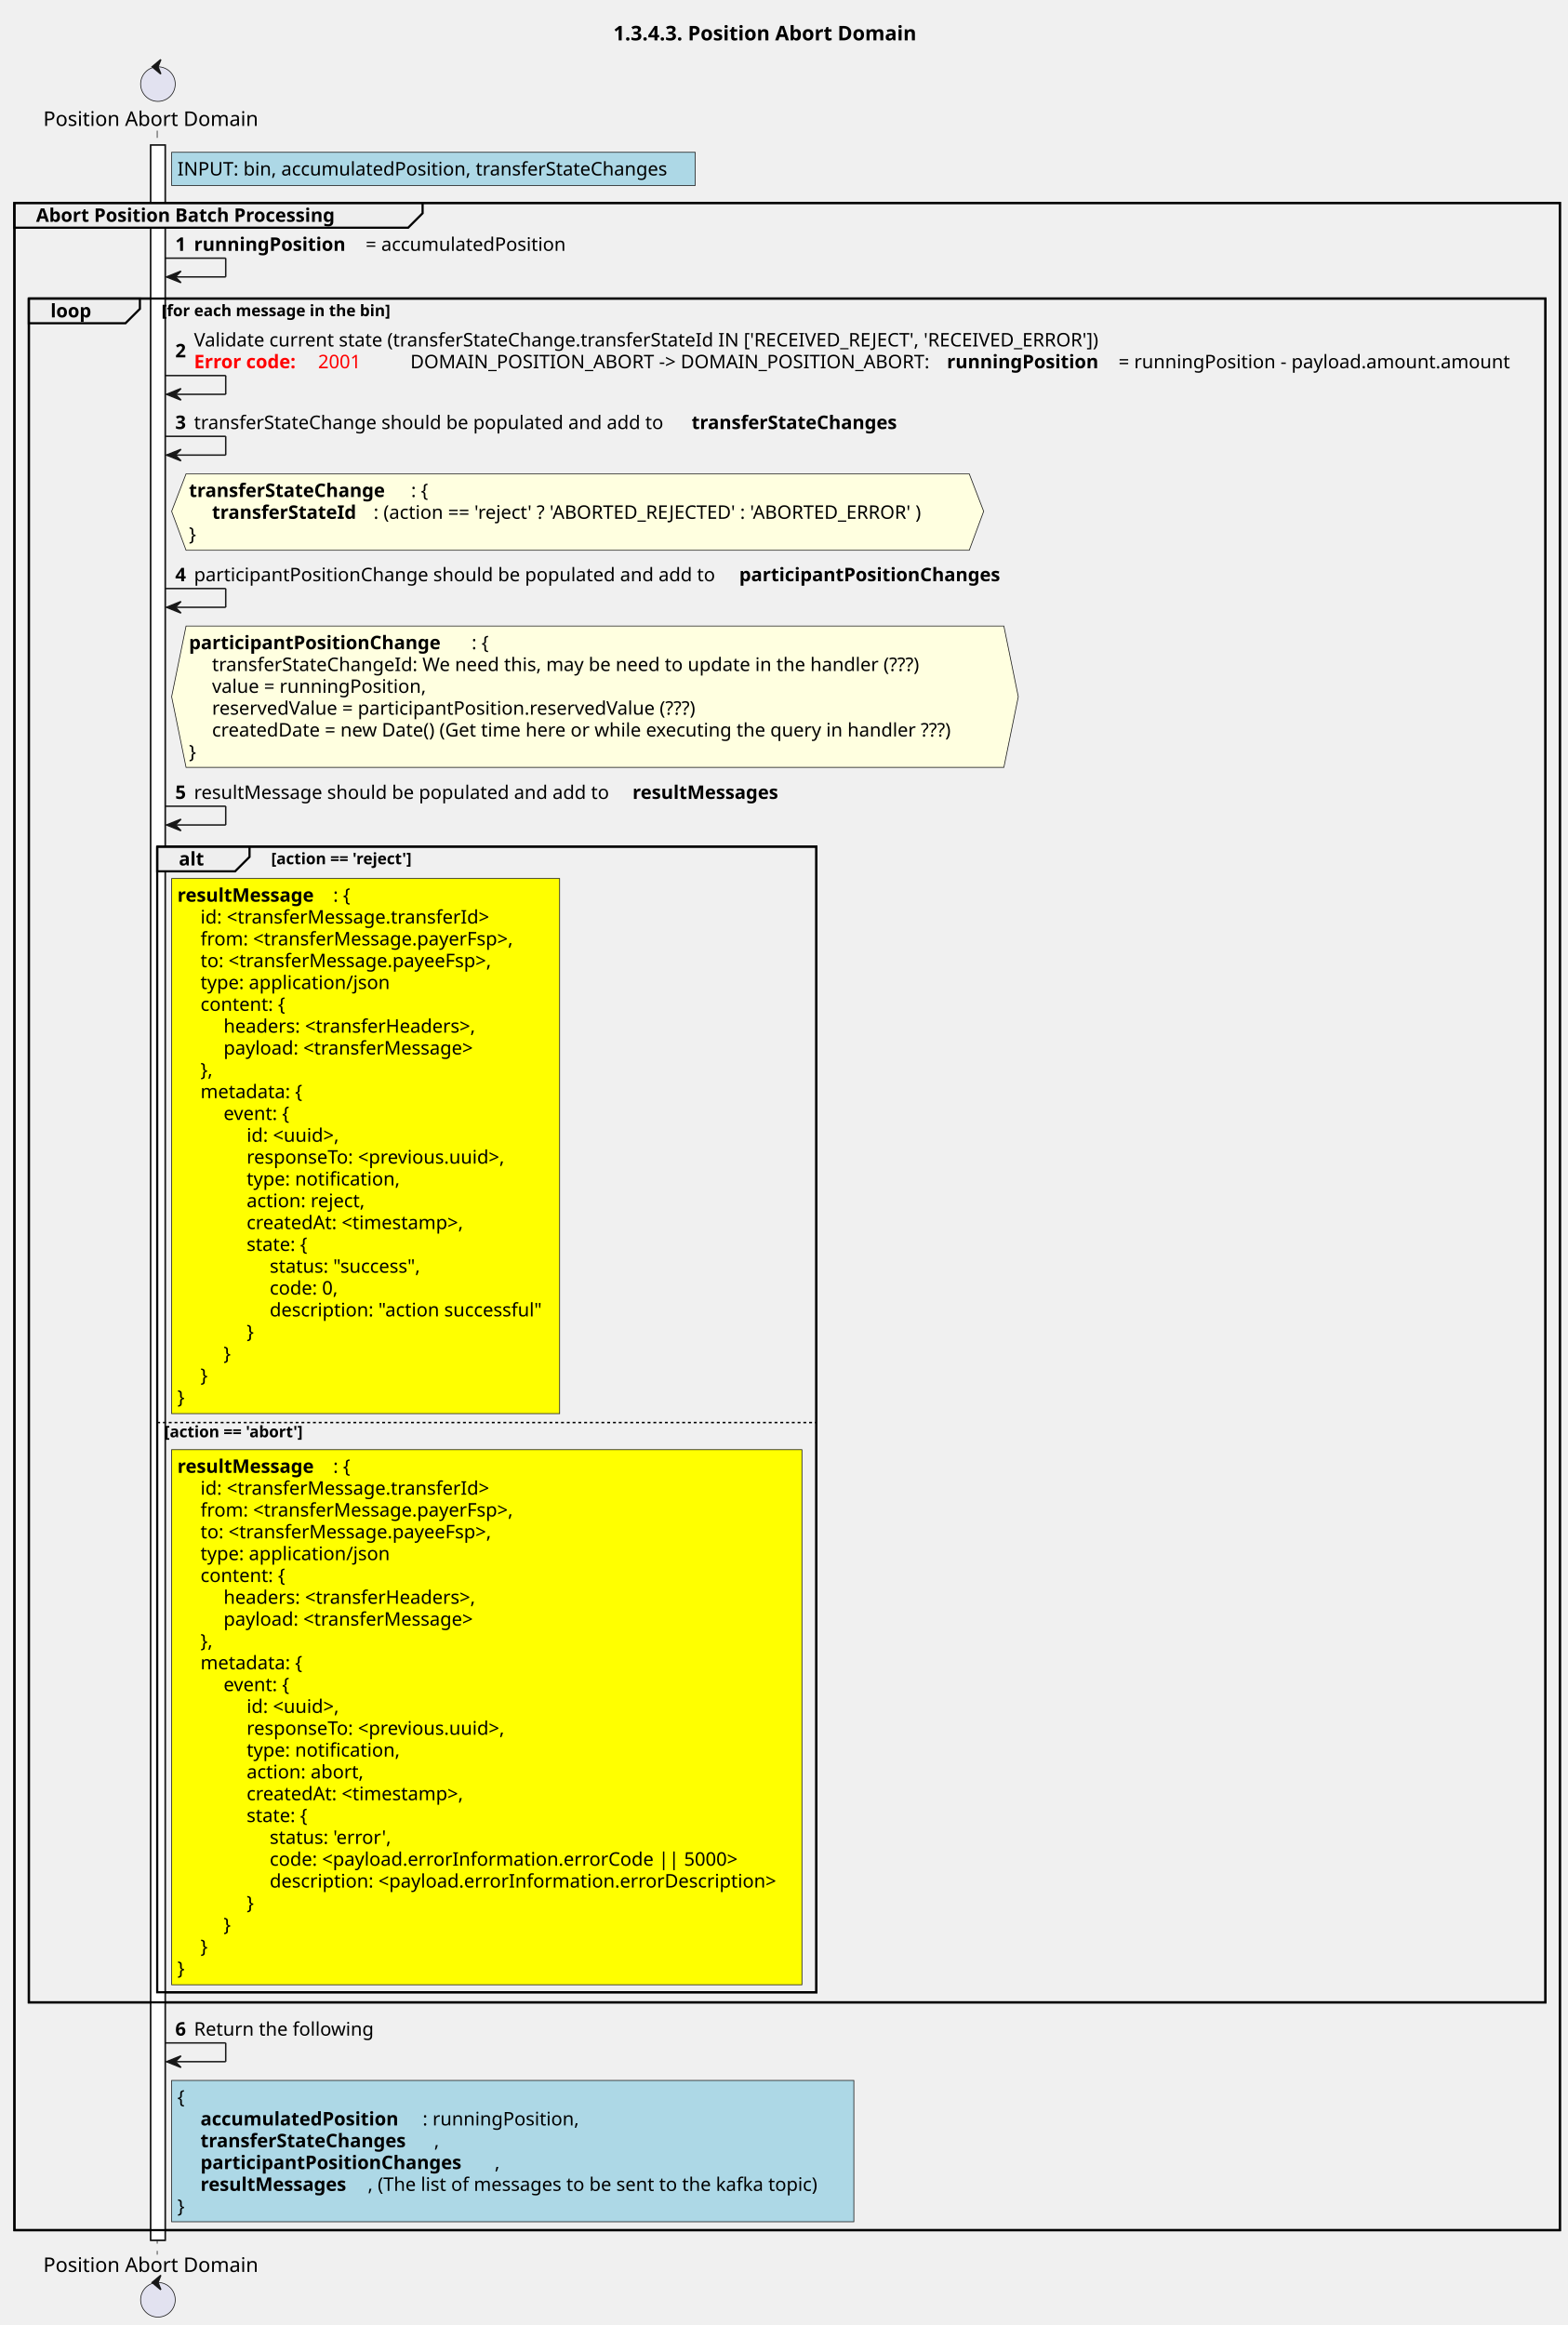
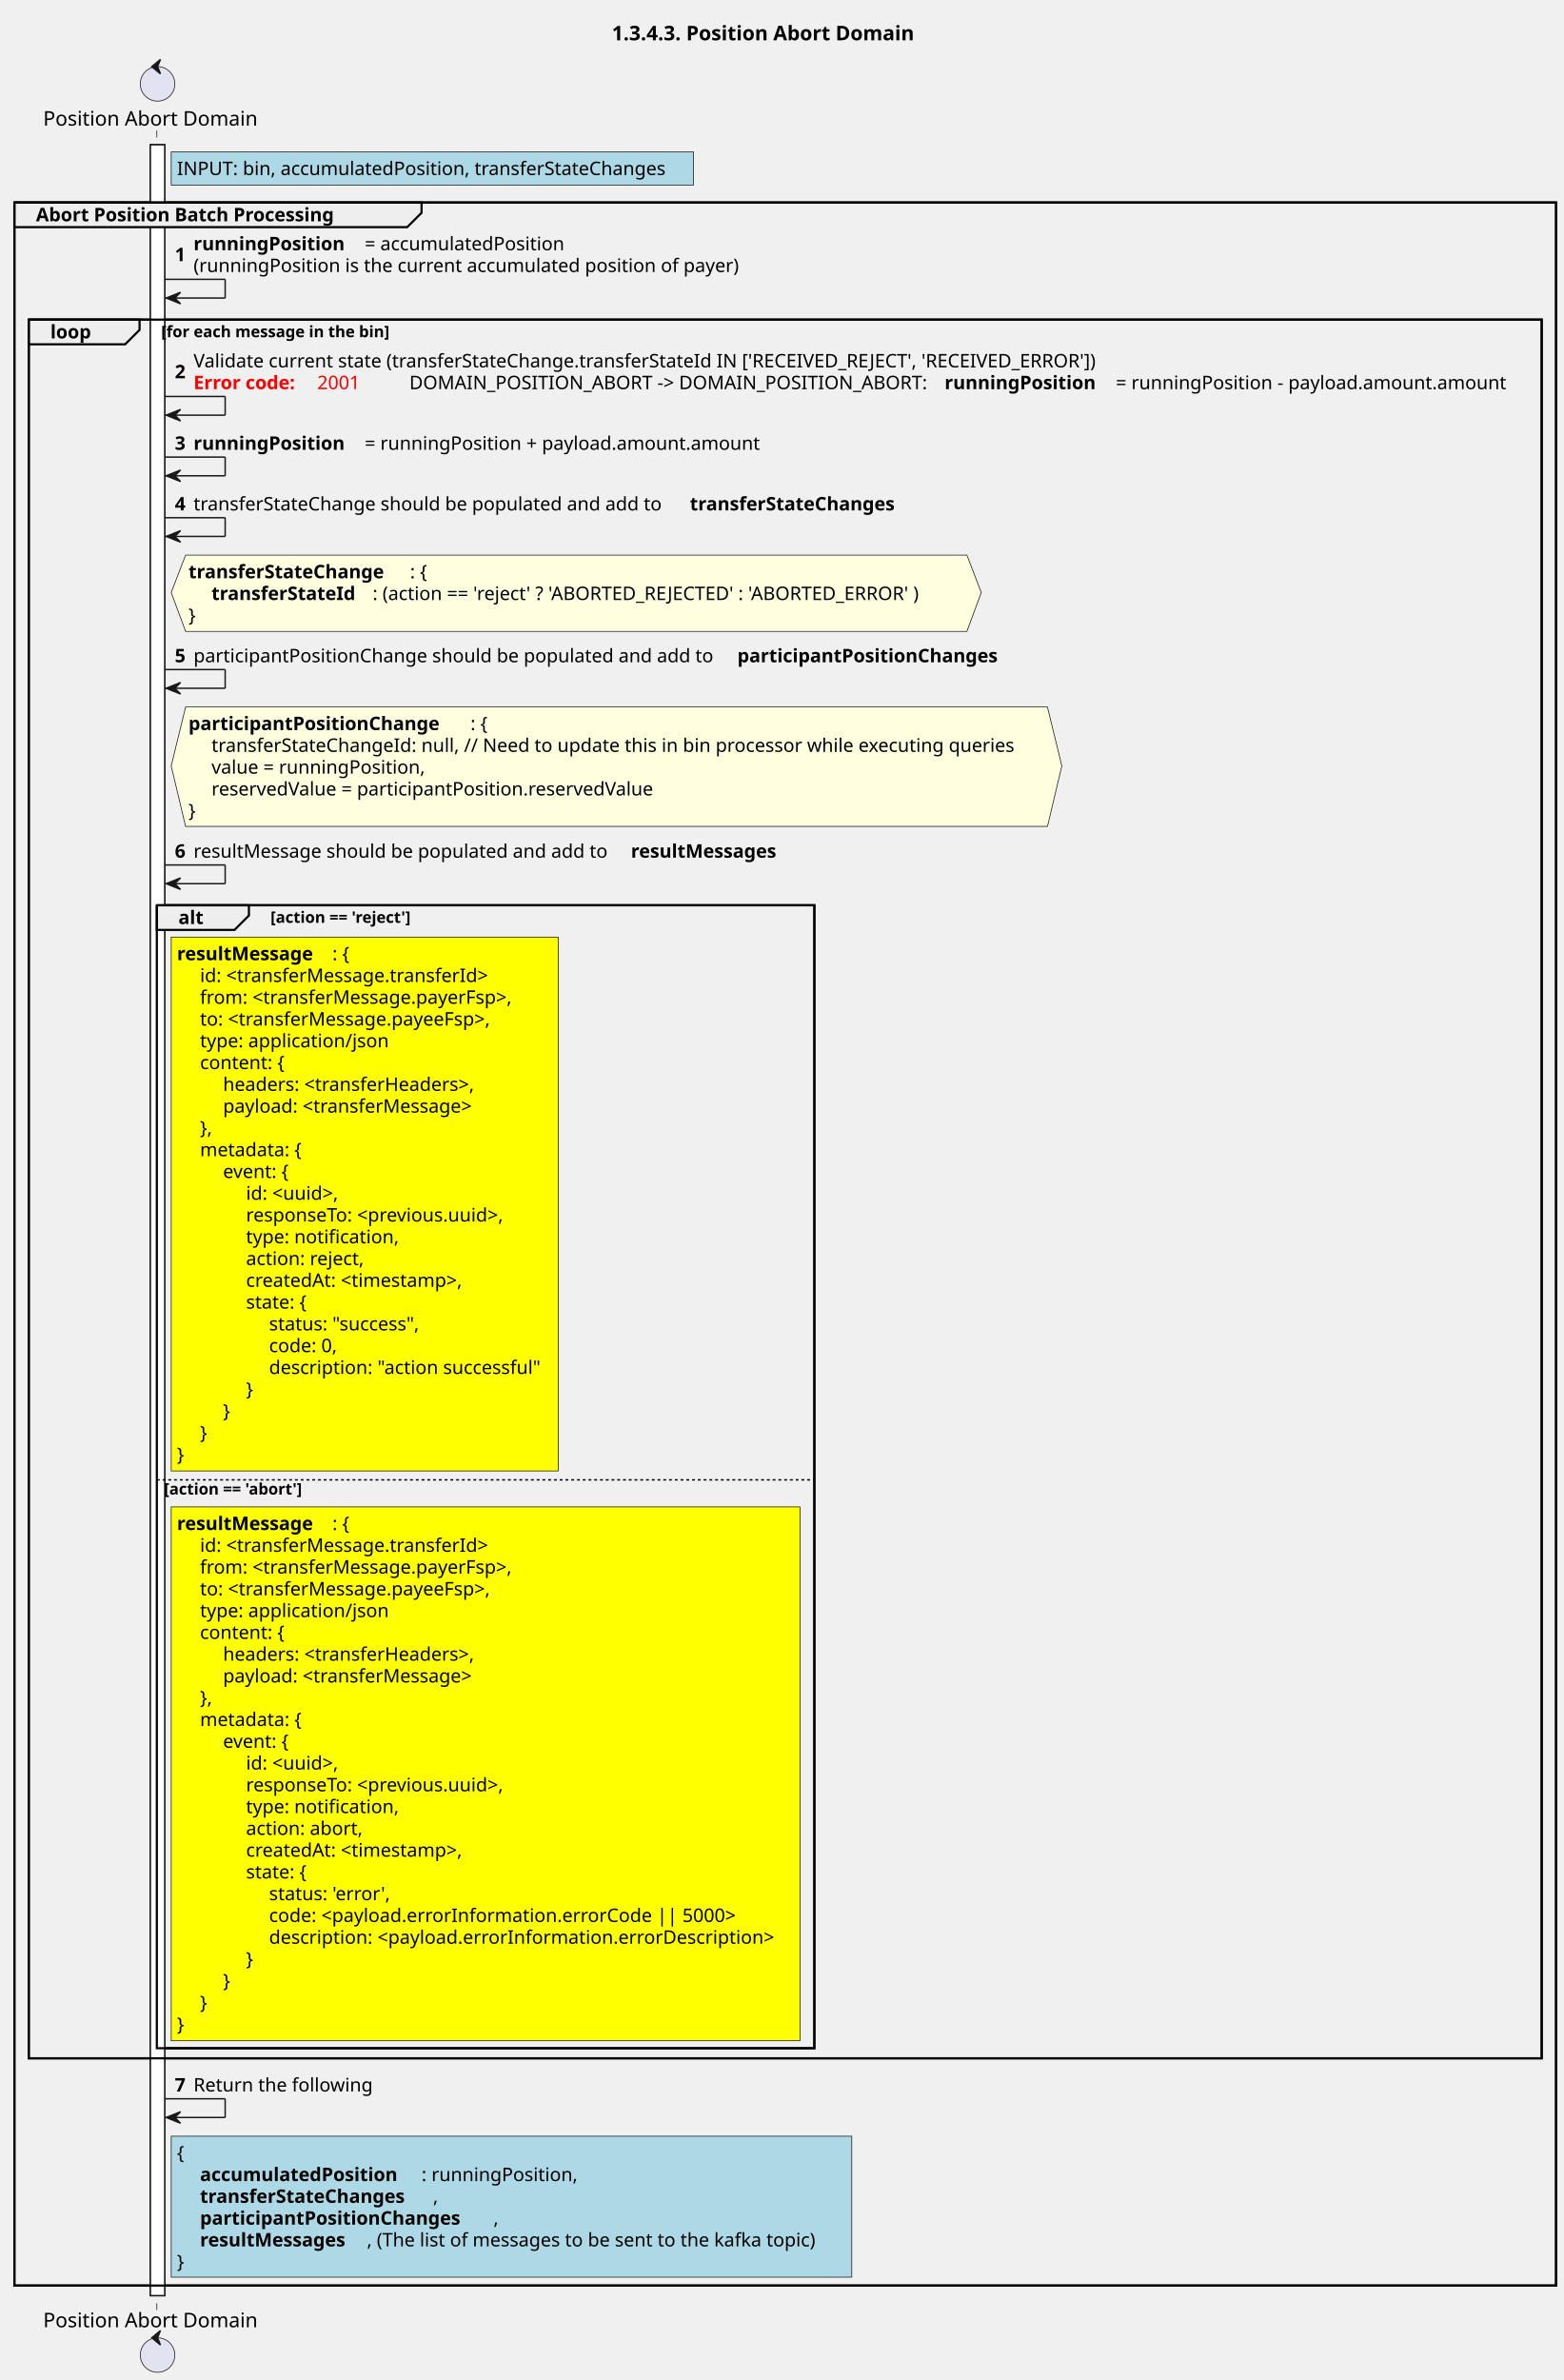
- <svg xmlns="http://www.w3.org/2000/svg" contentStyleType="text/css" height="1612px" preserveAspectRatio="none" style="width:1087px;height:1612px;background:#FFFFFF;" version="1.1" viewBox="0 0 1087 1612" width="1087px" zoomAndPan="magnify">
+ <svg xmlns="http://www.w3.org/2000/svg" contentStyleType="text/css" height="1654px" preserveAspectRatio="none" style="width:1087px;height:1654px;background:#FFFFFF;" version="1.1" viewBox="0 0 1087 1654" width="1087px" zoomAndPan="magnify">
  <defs />
  <g>
    <text fill="#000000" font-family="sans-serif" font-size="14" font-weight="bold" lengthAdjust="spacing" textLength="240" x="425.25" y="27.995">1.3.4.3. Position Abort Domain</text>
-     <rect fill="#FFFFFF" height="1452.633" style="stroke:#181818;stroke-width:1.0;" width="10" x="104.5" y="100.594" />
-     <rect fill="none" height="1405.5" style="stroke:#000000;stroke-width:1.5;" width="1071.5" x="10" y="140.727" />
-     <rect fill="none" height="1181.305" style="stroke:#000000;stroke-width:1.5;" width="1051.5" x="20" y="206.992" />
-     <rect fill="none" height="794.312" style="stroke:#000000;stroke-width:1.5;" width="457" x="109" y="586.984" />
-     <line style="stroke:#181818;stroke-width:0.5;stroke-dasharray:5.0,5.0;" x1="109" x2="109" y1="90.594" y2="1563.227" />
+     <rect fill="#FFFFFF" height="1494.766" style="stroke:#181818;stroke-width:1.0;" width="10" x="104.5" y="100.594" />
+     <rect fill="none" height="1447.633" style="stroke:#000000;stroke-width:1.5;" width="1071.5" x="10" y="140.727" />
+     <rect fill="none" height="1208.305" style="stroke:#000000;stroke-width:1.5;" width="1051.5" x="20" y="222.125" />
+     <rect fill="none" height="794.312" style="stroke:#000000;stroke-width:1.5;" width="457" x="109" y="629.117" />
+     <line style="stroke:#181818;stroke-width:0.5;stroke-dasharray:5.0,5.0;" x1="109" x2="109" y1="90.594" y2="1605.359" />
    <text fill="#000000" font-family="sans-serif" font-size="14" lengthAdjust="spacing" textLength="153" x="30" y="87.292">Position Abort Domain</text>
    <ellipse cx="109.5" cy="58.297" fill="#E2E2F0" rx="12" ry="12" style="stroke:#181818;stroke-width:0.5;" />
    <polygon fill="#181818" points="105.5,46.297,111.5,41.297,109.5,46.297,111.5,51.297,105.5,46.297" style="stroke:#181818;stroke-width:1.0;" />
-     <text fill="#000000" font-family="sans-serif" font-size="14" lengthAdjust="spacing" textLength="153" x="30" y="1575.222">Position Abort Domain</text>
-     <ellipse cx="109.5" cy="1594.523" fill="#E2E2F0" rx="12" ry="12" style="stroke:#181818;stroke-width:0.5;" />
-     <polygon fill="#181818" points="105.5,1582.523,111.5,1577.523,109.5,1582.523,111.5,1587.523,105.5,1582.523" style="stroke:#181818;stroke-width:1.0;" />
-     <rect fill="#FFFFFF" height="1452.633" style="stroke:#181818;stroke-width:1.0;" width="10" x="104.5" y="100.594" />
+     <text fill="#000000" font-family="sans-serif" font-size="14" lengthAdjust="spacing" textLength="153" x="30" y="1617.354">Position Abort Domain</text>
+     <ellipse cx="109.5" cy="1636.656" fill="#E2E2F0" rx="12" ry="12" style="stroke:#181818;stroke-width:0.5;" />
+     <polygon fill="#181818" points="105.5,1624.656,111.5,1619.656,109.5,1624.656,111.5,1629.656,105.5,1624.656" style="stroke:#181818;stroke-width:1.0;" />
+     <rect fill="#FFFFFF" height="1494.766" style="stroke:#181818;stroke-width:1.0;" width="10" x="104.5" y="100.594" />
    <rect fill="#ADD8E6" height="23" style="stroke:#181818;stroke-width:0.5;" width="363" x="119" y="105.594" />
    <text fill="#000000" font-family="sans-serif" font-size="13" lengthAdjust="spacing" textLength="355" x="123" y="121.661">INPUT: bin, accumulatedPosition, transferStateChanges</text>
    <path d="M10,140.727 L293,140.727 L293,147.859 L283,157.859 L10,157.859 L10,140.727 " fill="#EEEEEE" style="stroke:#000000;stroke-width:1.5;" />
-     <rect fill="none" height="1405.5" style="stroke:#000000;stroke-width:1.5;" width="1071.5" x="10" y="140.727" />
+     <rect fill="none" height="1447.633" style="stroke:#000000;stroke-width:1.5;" width="1071.5" x="10" y="140.727" />
    <text fill="#000000" font-family="sans-serif" font-size="13" font-weight="bold" lengthAdjust="spacing" textLength="238" x="25" y="153.793">Abort Position Batch Processing</text>
-     <line style="stroke:#181818;stroke-width:1.0;" x1="114.5" x2="156.5" y1="178.992" y2="178.992" />
-     <line style="stroke:#181818;stroke-width:1.0;" x1="156.5" x2="156.5" y1="178.992" y2="191.992" />
-     <line style="stroke:#181818;stroke-width:1.0;" x1="115.5" x2="156.5" y1="191.992" y2="191.992" />
-     <polygon fill="#181818" points="125.5,187.992,115.5,191.992,125.5,195.992,121.5,191.992" style="stroke:#181818;stroke-width:1.0;" />
-     <text fill="#000000" font-family="sans-serif" font-size="13" font-weight="bold" lengthAdjust="spacing" textLength="9" x="121.5" y="173.926">1</text>
+     <line style="stroke:#181818;stroke-width:1.0;" x1="114.5" x2="156.5" y1="194.125" y2="194.125" />
+     <line style="stroke:#181818;stroke-width:1.0;" x1="156.5" x2="156.5" y1="194.125" y2="207.125" />
+     <line style="stroke:#181818;stroke-width:1.0;" x1="115.5" x2="156.5" y1="207.125" y2="207.125" />
+     <polygon fill="#181818" points="125.5,203.125,115.5,207.125,125.5,211.125,121.5,207.125" style="stroke:#181818;stroke-width:1.0;" />
+     <text fill="#000000" font-family="sans-serif" font-size="13" font-weight="bold" lengthAdjust="spacing" textLength="9" x="121.5" y="181.493">1</text>
    <text fill="#000000" font-family="sans-serif" font-size="13" font-weight="bold" lengthAdjust="spacing" textLength="115" x="134.5" y="173.926">runningPosition</text>
    <text fill="#000000" font-family="sans-serif" font-size="13" lengthAdjust="spacing" textLength="148" x="253.5" y="173.926">= accumulatedPosition</text>
-     <path d="M20,206.992 L97,206.992 L97,214.125 L87,224.125 L20,224.125 L20,206.992 " fill="#EEEEEE" style="stroke:#000000;stroke-width:1.5;" />
-     <rect fill="none" height="1181.305" style="stroke:#000000;stroke-width:1.5;" width="1051.5" x="20" y="206.992" />
-     <text fill="#000000" font-family="sans-serif" font-size="13" font-weight="bold" lengthAdjust="spacing" textLength="32" x="35" y="220.059">loop</text>
-     <text fill="#000000" font-family="sans-serif" font-size="11" font-weight="bold" lengthAdjust="spacing" textLength="189" x="112" y="219.203">[for each message in the bin]</text>
-     <line style="stroke:#181818;stroke-width:1.0;" x1="114.5" x2="156.5" y1="260.391" y2="260.391" />
-     <line style="stroke:#181818;stroke-width:1.0;" x1="156.5" x2="156.5" y1="260.391" y2="273.391" />
-     <line style="stroke:#181818;stroke-width:1.0;" x1="115.5" x2="156.5" y1="273.391" y2="273.391" />
-     <polygon fill="#181818" points="125.5,269.391,115.5,273.391,125.5,277.391,121.5,273.391" style="stroke:#181818;stroke-width:1.0;" />
-     <text fill="#000000" font-family="sans-serif" font-size="13" font-weight="bold" lengthAdjust="spacing" textLength="9" x="121.5" y="247.758">2</text>
-     <text fill="#000000" font-family="sans-serif" font-size="13" lengthAdjust="spacing" textLength="663" x="134.5" y="240.192">Validate current state (transferStateChange.transferStateId IN ['RECEIVED_REJECT', 'RECEIVED_ERROR'])</text>
-     <text fill="#FF0000" font-family="sans-serif" font-size="13" font-weight="bold" lengthAdjust="spacing" textLength="82" x="134.5" y="255.325">Error code:</text>
-     <text fill="#FF0000" font-family="sans-serif" font-size="13" lengthAdjust="spacing" textLength="32" x="220.5" y="255.325">2001</text>
-     <text fill="#000000" font-family="sans-serif" font-size="13" lengthAdjust="spacing" textLength="368" x="284.5" y="255.325">DOMAIN_POSITION_ABORT -&gt; DOMAIN_POSITION_ABORT:</text>
-     <text fill="#000000" font-family="sans-serif" font-size="13" font-weight="bold" lengthAdjust="spacing" textLength="115" x="656.5" y="255.325">runningPosition</text>
-     <text fill="#000000" font-family="sans-serif" font-size="13" lengthAdjust="spacing" textLength="284" x="775.5" y="255.325">= runningPosition - payload.amount.amount</text>
-     <line style="stroke:#181818;stroke-width:1.0;" x1="114.5" x2="156.5" y1="302.523" y2="302.523" />
-     <line style="stroke:#181818;stroke-width:1.0;" x1="156.5" x2="156.5" y1="302.523" y2="315.523" />
-     <line style="stroke:#181818;stroke-width:1.0;" x1="115.5" x2="156.5" y1="315.523" y2="315.523" />
-     <polygon fill="#181818" points="125.5,311.523,115.5,315.523,125.5,319.523,121.5,315.523" style="stroke:#181818;stroke-width:1.0;" />
-     <text fill="#000000" font-family="sans-serif" font-size="13" font-weight="bold" lengthAdjust="spacing" textLength="9" x="121.5" y="297.457">3</text>
-     <text fill="#000000" font-family="sans-serif" font-size="13" lengthAdjust="spacing" textLength="341" x="134.5" y="297.457">transferStateChange should be populated and add to</text>
-     <text fill="#000000" font-family="sans-serif" font-size="13" font-weight="bold" lengthAdjust="spacing" textLength="162" x="479.5" y="297.457">transferStateChanges</text>
-     <polygon fill="#FFFFE0" points="129,328.523,672,328.523,682,354.523,672,381.523,129,381.523,119,354.523,129,328.523" style="stroke:#181818;stroke-width:0.5;" />
-     <text fill="#000000" font-family="sans-serif" font-size="13" font-weight="bold" lengthAdjust="spacing" textLength="154" x="131" y="344.59">transferStateChange</text>
-     <text fill="#000000" font-family="sans-serif" font-size="13" lengthAdjust="spacing" textLength="16" x="285" y="344.59">: {</text>
-     <text fill="#000000" font-family="sans-serif" font-size="13" lengthAdjust="spacing" textLength="16" x="131" y="359.723">    </text>
-     <text fill="#000000" font-family="sans-serif" font-size="13" font-weight="bold" lengthAdjust="spacing" textLength="112" x="147" y="359.723">transferStateId</text>
-     <text fill="#000000" font-family="sans-serif" font-size="13" lengthAdjust="spacing" textLength="411" x="259" y="359.723">: (action == 'reject' ? 'ABORTED_REJECTED' : 'ABORTED_ERROR' )</text>
-     <text fill="#000000" font-family="sans-serif" font-size="13" lengthAdjust="spacing" textLength="8" x="131" y="374.856">}</text>
-     <line style="stroke:#181818;stroke-width:1.0;" x1="114.5" x2="156.5" y1="408.055" y2="408.055" />
-     <line style="stroke:#181818;stroke-width:1.0;" x1="156.5" x2="156.5" y1="408.055" y2="421.055" />
-     <line style="stroke:#181818;stroke-width:1.0;" x1="115.5" x2="156.5" y1="421.055" y2="421.055" />
-     <polygon fill="#181818" points="125.5,417.055,115.5,421.055,125.5,425.055,121.5,421.055" style="stroke:#181818;stroke-width:1.0;" />
-     <text fill="#000000" font-family="sans-serif" font-size="13" font-weight="bold" lengthAdjust="spacing" textLength="9" x="121.5" y="402.989">4</text>
-     <text fill="#000000" font-family="sans-serif" font-size="13" lengthAdjust="spacing" textLength="374" x="134.5" y="402.989">participantPositionChange should be populated and add to</text>
-     <text fill="#000000" font-family="sans-serif" font-size="13" font-weight="bold" lengthAdjust="spacing" textLength="204" x="512.5" y="402.989">participantPositionChanges</text>
-     <polygon fill="#FFFFE0" points="129,434.055,696,434.055,706,483.055,696,532.055,129,532.055,119,483.055,129,434.055" style="stroke:#181818;stroke-width:0.5;" />
-     <text fill="#000000" font-family="sans-serif" font-size="13" font-weight="bold" lengthAdjust="spacing" textLength="196" x="131" y="450.122">participantPositionChange</text>
-     <text fill="#000000" font-family="sans-serif" font-size="13" lengthAdjust="spacing" textLength="16" x="327" y="450.122">: {</text>
-     <text fill="#000000" font-family="sans-serif" font-size="13" lengthAdjust="spacing" textLength="520" x="147" y="465.254">transferStateChangeId: We need this, may be need to update in the handler (???)</text>
-     <text fill="#000000" font-family="sans-serif" font-size="13" lengthAdjust="spacing" textLength="155" x="147" y="480.387">value = runningPosition,</text>
-     <text fill="#000000" font-family="sans-serif" font-size="13" lengthAdjust="spacing" textLength="360" x="147" y="495.52">reservedValue = participantPosition.reservedValue (???)</text>
-     <text fill="#000000" font-family="sans-serif" font-size="13" lengthAdjust="spacing" textLength="547" x="147" y="510.653">createdDate = new Date() (Get time here or while executing the query in handler ???)</text>
-     <text fill="#000000" font-family="sans-serif" font-size="13" lengthAdjust="spacing" textLength="8" x="131" y="525.786">}</text>
-     <line style="stroke:#181818;stroke-width:1.0;" x1="114.5" x2="156.5" y1="558.984" y2="558.984" />
-     <line style="stroke:#181818;stroke-width:1.0;" x1="156.5" x2="156.5" y1="558.984" y2="571.984" />
-     <line style="stroke:#181818;stroke-width:1.0;" x1="115.5" x2="156.5" y1="571.984" y2="571.984" />
-     <polygon fill="#181818" points="125.5,567.984,115.5,571.984,125.5,575.984,121.5,571.984" style="stroke:#181818;stroke-width:1.0;" />
-     <text fill="#000000" font-family="sans-serif" font-size="13" font-weight="bold" lengthAdjust="spacing" textLength="9" x="121.5" y="553.918">5</text>
-     <text fill="#000000" font-family="sans-serif" font-size="13" lengthAdjust="spacing" textLength="300" x="134.5" y="553.918">resultMessage should be populated and add to</text>
-     <text fill="#000000" font-family="sans-serif" font-size="13" font-weight="bold" lengthAdjust="spacing" textLength="116" x="438.5" y="553.918">resultMessages</text>
-     <path d="M109,586.984 L173,586.984 L173,594.117 L163,604.117 L109,604.117 L109,586.984 " fill="#EEEEEE" style="stroke:#000000;stroke-width:1.5;" />
-     <rect fill="none" height="794.312" style="stroke:#000000;stroke-width:1.5;" width="457" x="109" y="586.984" />
-     <text fill="#000000" font-family="sans-serif" font-size="13" font-weight="bold" lengthAdjust="spacing" textLength="19" x="124" y="600.051">alt</text>
-     <text fill="#000000" font-family="sans-serif" font-size="11" font-weight="bold" lengthAdjust="spacing" textLength="119" x="188" y="599.195">[action == 'reject']</text>
-     <rect fill="#FFFF00" height="371" style="stroke:#181818;stroke-width:0.5;" width="269" x="119" y="609.117" />
-     <text fill="#000000" font-family="sans-serif" font-size="13" font-weight="bold" lengthAdjust="spacing" textLength="108" x="123" y="625.184">resultMessage</text>
-     <text fill="#000000" font-family="sans-serif" font-size="13" lengthAdjust="spacing" textLength="16" x="231" y="625.184">: {</text>
-     <text fill="#000000" font-family="sans-serif" font-size="13" lengthAdjust="spacing" textLength="213" x="139" y="640.317">id: &lt;transferMessage.transferId&gt;</text>
-     <text fill="#000000" font-family="sans-serif" font-size="13" lengthAdjust="spacing" textLength="233" x="139" y="655.45">from: &lt;transferMessage.payerFsp&gt;,</text>
-     <text fill="#000000" font-family="sans-serif" font-size="13" lengthAdjust="spacing" textLength="219" x="139" y="670.582">to: &lt;transferMessage.payeeFsp&gt;,</text>
-     <text fill="#000000" font-family="sans-serif" font-size="13" lengthAdjust="spacing" textLength="135" x="139" y="685.715">type: application/json</text>
-     <text fill="#000000" font-family="sans-serif" font-size="13" lengthAdjust="spacing" textLength="65" x="139" y="700.848">content: {</text>
-     <text fill="#000000" font-family="sans-serif" font-size="13" lengthAdjust="spacing" textLength="190" x="155" y="715.981">headers: &lt;transferHeaders&gt;,</text>
-     <text fill="#000000" font-family="sans-serif" font-size="13" lengthAdjust="spacing" textLength="187" x="155" y="731.114">payload: &lt;transferMessage&gt;</text>
-     <text fill="#000000" font-family="sans-serif" font-size="13" lengthAdjust="spacing" textLength="12" x="139" y="746.247">},</text>
-     <text fill="#000000" font-family="sans-serif" font-size="13" lengthAdjust="spacing" textLength="79" x="139" y="761.379">metadata: {</text>
-     <text fill="#000000" font-family="sans-serif" font-size="13" lengthAdjust="spacing" textLength="52" x="155" y="776.512">event: {</text>
-     <text fill="#000000" font-family="sans-serif" font-size="13" lengthAdjust="spacing" textLength="72" x="171" y="791.645">id: &lt;uuid&gt;,</text>
-     <text fill="#000000" font-family="sans-serif" font-size="13" lengthAdjust="spacing" textLength="193" x="171" y="806.778">responseTo: &lt;previous.uuid&gt;,</text>
-     <text fill="#000000" font-family="sans-serif" font-size="13" lengthAdjust="spacing" textLength="110" x="171" y="821.911">type: notification,</text>
-     <text fill="#000000" font-family="sans-serif" font-size="13" lengthAdjust="spacing" textLength="87" x="171" y="837.043">action: reject,</text>
-     <text fill="#000000" font-family="sans-serif" font-size="13" lengthAdjust="spacing" textLength="167" x="171" y="852.176">createdAt: &lt;timestamp&gt;,</text>
-     <text fill="#000000" font-family="sans-serif" font-size="13" lengthAdjust="spacing" textLength="49" x="171" y="867.309">state: {</text>
-     <text fill="#000000" font-family="sans-serif" font-size="13" lengthAdjust="spacing" textLength="113" x="187" y="882.442">status: "success",</text>
-     <text fill="#000000" font-family="sans-serif" font-size="13" lengthAdjust="spacing" textLength="51" x="187" y="897.575">code: 0,</text>
-     <text fill="#000000" font-family="sans-serif" font-size="13" lengthAdjust="spacing" textLength="197" x="187" y="912.707">description: "action successful"</text>
-     <text fill="#000000" font-family="sans-serif" font-size="13" lengthAdjust="spacing" textLength="8" x="171" y="927.84">}</text>
-     <text fill="#000000" font-family="sans-serif" font-size="13" lengthAdjust="spacing" textLength="8" x="155" y="942.973">}</text>
-     <text fill="#000000" font-family="sans-serif" font-size="13" lengthAdjust="spacing" textLength="8" x="139" y="958.106">}</text>
-     <text fill="#000000" font-family="sans-serif" font-size="13" lengthAdjust="spacing" textLength="8" x="123" y="973.239">}</text>
-     <line style="stroke:#000000;stroke-width:1.0;stroke-dasharray:2.0,2.0;" x1="109" x2="566" y1="986.305" y2="986.305" />
-     <text fill="#000000" font-family="sans-serif" font-size="11" font-weight="bold" lengthAdjust="spacing" textLength="116" x="114" y="996.515">[action == 'abort']</text>
-     <rect fill="#FFFF00" height="371" style="stroke:#181818;stroke-width:0.5;" width="437" x="119" y="1005.109" />
-     <text fill="#000000" font-family="sans-serif" font-size="13" font-weight="bold" lengthAdjust="spacing" textLength="108" x="123" y="1021.176">resultMessage</text>
-     <text fill="#000000" font-family="sans-serif" font-size="13" lengthAdjust="spacing" textLength="16" x="231" y="1021.176">: {</text>
-     <text fill="#000000" font-family="sans-serif" font-size="13" lengthAdjust="spacing" textLength="213" x="139" y="1036.309">id: &lt;transferMessage.transferId&gt;</text>
-     <text fill="#000000" font-family="sans-serif" font-size="13" lengthAdjust="spacing" textLength="233" x="139" y="1051.442">from: &lt;transferMessage.payerFsp&gt;,</text>
-     <text fill="#000000" font-family="sans-serif" font-size="13" lengthAdjust="spacing" textLength="219" x="139" y="1066.575">to: &lt;transferMessage.payeeFsp&gt;,</text>
-     <text fill="#000000" font-family="sans-serif" font-size="13" lengthAdjust="spacing" textLength="135" x="139" y="1081.707">type: application/json</text>
-     <text fill="#000000" font-family="sans-serif" font-size="13" lengthAdjust="spacing" textLength="65" x="139" y="1096.84">content: {</text>
-     <text fill="#000000" font-family="sans-serif" font-size="13" lengthAdjust="spacing" textLength="190" x="155" y="1111.973">headers: &lt;transferHeaders&gt;,</text>
-     <text fill="#000000" font-family="sans-serif" font-size="13" lengthAdjust="spacing" textLength="187" x="155" y="1127.106">payload: &lt;transferMessage&gt;</text>
-     <text fill="#000000" font-family="sans-serif" font-size="13" lengthAdjust="spacing" textLength="12" x="139" y="1142.239">},</text>
-     <text fill="#000000" font-family="sans-serif" font-size="13" lengthAdjust="spacing" textLength="79" x="139" y="1157.372">metadata: {</text>
-     <text fill="#000000" font-family="sans-serif" font-size="13" lengthAdjust="spacing" textLength="52" x="155" y="1172.504">event: {</text>
-     <text fill="#000000" font-family="sans-serif" font-size="13" lengthAdjust="spacing" textLength="72" x="171" y="1187.637">id: &lt;uuid&gt;,</text>
-     <text fill="#000000" font-family="sans-serif" font-size="13" lengthAdjust="spacing" textLength="193" x="171" y="1202.77">responseTo: &lt;previous.uuid&gt;,</text>
-     <text fill="#000000" font-family="sans-serif" font-size="13" lengthAdjust="spacing" textLength="110" x="171" y="1217.903">type: notification,</text>
-     <text fill="#000000" font-family="sans-serif" font-size="13" lengthAdjust="spacing" textLength="85" x="171" y="1233.036">action: abort,</text>
-     <text fill="#000000" font-family="sans-serif" font-size="13" lengthAdjust="spacing" textLength="167" x="171" y="1248.168">createdAt: &lt;timestamp&gt;,</text>
-     <text fill="#000000" font-family="sans-serif" font-size="13" lengthAdjust="spacing" textLength="49" x="171" y="1263.301">state: {</text>
-     <text fill="#000000" font-family="sans-serif" font-size="13" lengthAdjust="spacing" textLength="89" x="187" y="1278.434">status: 'error',</text>
-     <text fill="#000000" font-family="sans-serif" font-size="13" lengthAdjust="spacing" textLength="335" x="187" y="1293.567">code: &lt;payload.errorInformation.errorCode || 5000&gt;</text>
-     <text fill="#000000" font-family="sans-serif" font-size="13" lengthAdjust="spacing" textLength="365" x="187" y="1308.7">description: &lt;payload.errorInformation.errorDescription&gt;</text>
-     <text fill="#000000" font-family="sans-serif" font-size="13" lengthAdjust="spacing" textLength="8" x="171" y="1323.832">}</text>
-     <text fill="#000000" font-family="sans-serif" font-size="13" lengthAdjust="spacing" textLength="8" x="155" y="1338.965">}</text>
-     <text fill="#000000" font-family="sans-serif" font-size="13" lengthAdjust="spacing" textLength="8" x="139" y="1354.098">}</text>
-     <text fill="#000000" font-family="sans-serif" font-size="13" lengthAdjust="spacing" textLength="8" x="123" y="1369.231">}</text>
-     <line style="stroke:#181818;stroke-width:1.0;" x1="114.5" x2="156.5" y1="1416.43" y2="1416.43" />
-     <line style="stroke:#181818;stroke-width:1.0;" x1="156.5" x2="156.5" y1="1416.43" y2="1429.43" />
-     <line style="stroke:#181818;stroke-width:1.0;" x1="115.5" x2="156.5" y1="1429.43" y2="1429.43" />
-     <polygon fill="#181818" points="125.5,1425.43,115.5,1429.43,125.5,1433.43,121.5,1429.43" style="stroke:#181818;stroke-width:1.0;" />
-     <text fill="#000000" font-family="sans-serif" font-size="13" font-weight="bold" lengthAdjust="spacing" textLength="9" x="121.5" y="1411.364">6</text>
-     <text fill="#000000" font-family="sans-serif" font-size="13" lengthAdjust="spacing" textLength="125" x="134.5" y="1411.364">Return the following</text>
-     <rect fill="#ADD8E6" height="98" style="stroke:#181818;stroke-width:0.5;" width="473" x="119" y="1442.43" />
-     <text fill="#000000" font-family="sans-serif" font-size="13" lengthAdjust="spacing" textLength="8" x="123" y="1458.497">{</text>
-     <text fill="#000000" font-family="sans-serif" font-size="13" lengthAdjust="spacing" textLength="16" x="123" y="1473.629">    </text>
-     <text fill="#000000" font-family="sans-serif" font-size="13" font-weight="bold" lengthAdjust="spacing" textLength="154" x="139" y="1473.629">accumulatedPosition</text>
-     <text fill="#000000" font-family="sans-serif" font-size="13" lengthAdjust="spacing" textLength="110" x="293" y="1473.629">: runningPosition,</text>
-     <text fill="#000000" font-family="sans-serif" font-size="13" lengthAdjust="spacing" textLength="16" x="123" y="1488.762">    </text>
-     <text fill="#000000" font-family="sans-serif" font-size="13" font-weight="bold" lengthAdjust="spacing" textLength="162" x="139" y="1488.762">transferStateChanges</text>
-     <text fill="#000000" font-family="sans-serif" font-size="13" lengthAdjust="spacing" textLength="4" x="301" y="1488.762">,</text>
-     <text fill="#000000" font-family="sans-serif" font-size="13" lengthAdjust="spacing" textLength="16" x="123" y="1503.895">    </text>
-     <text fill="#000000" font-family="sans-serif" font-size="13" font-weight="bold" lengthAdjust="spacing" textLength="204" x="139" y="1503.895">participantPositionChanges</text>
-     <text fill="#000000" font-family="sans-serif" font-size="13" lengthAdjust="spacing" textLength="4" x="343" y="1503.895">,</text>
-     <text fill="#000000" font-family="sans-serif" font-size="13" lengthAdjust="spacing" textLength="16" x="123" y="1519.028">    </text>
-     <text fill="#000000" font-family="sans-serif" font-size="13" font-weight="bold" lengthAdjust="spacing" textLength="116" x="139" y="1519.028">resultMessages</text>
-     <text fill="#000000" font-family="sans-serif" font-size="13" lengthAdjust="spacing" textLength="333" x="255" y="1519.028">, (The list of messages to be sent to the kafka topic)</text>
-     <text fill="#000000" font-family="sans-serif" font-size="13" lengthAdjust="spacing" textLength="8" x="123" y="1534.161">}</text>
+     <text fill="#000000" font-family="sans-serif" font-size="13" lengthAdjust="spacing" textLength="394" x="134.5" y="189.059">(runningPosition is the current accumulated position of payer)</text>
+     <path d="M20,222.125 L97,222.125 L97,229.258 L87,239.258 L20,239.258 L20,222.125 " fill="#EEEEEE" style="stroke:#000000;stroke-width:1.5;" />
+     <rect fill="none" height="1208.305" style="stroke:#000000;stroke-width:1.5;" width="1051.5" x="20" y="222.125" />
+     <text fill="#000000" font-family="sans-serif" font-size="13" font-weight="bold" lengthAdjust="spacing" textLength="32" x="35" y="235.192">loop</text>
+     <text fill="#000000" font-family="sans-serif" font-size="11" font-weight="bold" lengthAdjust="spacing" textLength="189" x="112" y="234.335">[for each message in the bin]</text>
+     <line style="stroke:#181818;stroke-width:1.0;" x1="114.5" x2="156.5" y1="275.523" y2="275.523" />
+     <line style="stroke:#181818;stroke-width:1.0;" x1="156.5" x2="156.5" y1="275.523" y2="288.523" />
+     <line style="stroke:#181818;stroke-width:1.0;" x1="115.5" x2="156.5" y1="288.523" y2="288.523" />
+     <polygon fill="#181818" points="125.5,284.523,115.5,288.523,125.5,292.523,121.5,288.523" style="stroke:#181818;stroke-width:1.0;" />
+     <text fill="#000000" font-family="sans-serif" font-size="13" font-weight="bold" lengthAdjust="spacing" textLength="9" x="121.5" y="262.891">2</text>
+     <text fill="#000000" font-family="sans-serif" font-size="13" lengthAdjust="spacing" textLength="663" x="134.5" y="255.325">Validate current state (transferStateChange.transferStateId IN ['RECEIVED_REJECT', 'RECEIVED_ERROR'])</text>
+     <text fill="#FF0000" font-family="sans-serif" font-size="13" font-weight="bold" lengthAdjust="spacing" textLength="82" x="134.5" y="270.457">Error code:</text>
+     <text fill="#FF0000" font-family="sans-serif" font-size="13" lengthAdjust="spacing" textLength="32" x="220.5" y="270.457">2001</text>
+     <text fill="#000000" font-family="sans-serif" font-size="13" lengthAdjust="spacing" textLength="368" x="284.5" y="270.457">DOMAIN_POSITION_ABORT -&gt; DOMAIN_POSITION_ABORT:</text>
+     <text fill="#000000" font-family="sans-serif" font-size="13" font-weight="bold" lengthAdjust="spacing" textLength="115" x="656.5" y="270.457">runningPosition</text>
+     <text fill="#000000" font-family="sans-serif" font-size="13" lengthAdjust="spacing" textLength="284" x="775.5" y="270.457">= runningPosition - payload.amount.amount</text>
+     <line style="stroke:#181818;stroke-width:1.0;" x1="114.5" x2="156.5" y1="317.656" y2="317.656" />
+     <line style="stroke:#181818;stroke-width:1.0;" x1="156.5" x2="156.5" y1="317.656" y2="330.656" />
+     <line style="stroke:#181818;stroke-width:1.0;" x1="115.5" x2="156.5" y1="330.656" y2="330.656" />
+     <polygon fill="#181818" points="125.5,326.656,115.5,330.656,125.5,334.656,121.5,330.656" style="stroke:#181818;stroke-width:1.0;" />
+     <text fill="#000000" font-family="sans-serif" font-size="13" font-weight="bold" lengthAdjust="spacing" textLength="9" x="121.5" y="312.59">3</text>
+     <text fill="#000000" font-family="sans-serif" font-size="13" font-weight="bold" lengthAdjust="spacing" textLength="115" x="134.5" y="312.59">runningPosition</text>
+     <text fill="#000000" font-family="sans-serif" font-size="13" lengthAdjust="spacing" textLength="290" x="253.5" y="312.59">= runningPosition + payload.amount.amount</text>
+     <line style="stroke:#181818;stroke-width:1.0;" x1="114.5" x2="156.5" y1="359.789" y2="359.789" />
+     <line style="stroke:#181818;stroke-width:1.0;" x1="156.5" x2="156.5" y1="359.789" y2="372.789" />
+     <line style="stroke:#181818;stroke-width:1.0;" x1="115.5" x2="156.5" y1="372.789" y2="372.789" />
+     <polygon fill="#181818" points="125.5,368.789,115.5,372.789,125.5,376.789,121.5,372.789" style="stroke:#181818;stroke-width:1.0;" />
+     <text fill="#000000" font-family="sans-serif" font-size="13" font-weight="bold" lengthAdjust="spacing" textLength="9" x="121.5" y="354.723">4</text>
+     <text fill="#000000" font-family="sans-serif" font-size="13" lengthAdjust="spacing" textLength="341" x="134.5" y="354.723">transferStateChange should be populated and add to</text>
+     <text fill="#000000" font-family="sans-serif" font-size="13" font-weight="bold" lengthAdjust="spacing" textLength="162" x="479.5" y="354.723">transferStateChanges</text>
+     <polygon fill="#FFFFE0" points="129,385.789,672,385.789,682,411.789,672,438.789,129,438.789,119,411.789,129,385.789" style="stroke:#181818;stroke-width:0.5;" />
+     <text fill="#000000" font-family="sans-serif" font-size="13" font-weight="bold" lengthAdjust="spacing" textLength="154" x="131" y="401.856">transferStateChange</text>
+     <text fill="#000000" font-family="sans-serif" font-size="13" lengthAdjust="spacing" textLength="16" x="285" y="401.856">: {</text>
+     <text fill="#000000" font-family="sans-serif" font-size="13" lengthAdjust="spacing" textLength="16" x="131" y="416.989">    </text>
+     <text fill="#000000" font-family="sans-serif" font-size="13" font-weight="bold" lengthAdjust="spacing" textLength="112" x="147" y="416.989">transferStateId</text>
+     <text fill="#000000" font-family="sans-serif" font-size="13" lengthAdjust="spacing" textLength="411" x="259" y="416.989">: (action == 'reject' ? 'ABORTED_REJECTED' : 'ABORTED_ERROR' )</text>
+     <text fill="#000000" font-family="sans-serif" font-size="13" lengthAdjust="spacing" textLength="8" x="131" y="432.122">}</text>
+     <line style="stroke:#181818;stroke-width:1.0;" x1="114.5" x2="156.5" y1="465.32" y2="465.32" />
+     <line style="stroke:#181818;stroke-width:1.0;" x1="156.5" x2="156.5" y1="465.32" y2="478.32" />
+     <line style="stroke:#181818;stroke-width:1.0;" x1="115.5" x2="156.5" y1="478.32" y2="478.32" />
+     <polygon fill="#181818" points="125.5,474.32,115.5,478.32,125.5,482.32,121.5,478.32" style="stroke:#181818;stroke-width:1.0;" />
+     <text fill="#000000" font-family="sans-serif" font-size="13" font-weight="bold" lengthAdjust="spacing" textLength="9" x="121.5" y="460.254">5</text>
+     <text fill="#000000" font-family="sans-serif" font-size="13" lengthAdjust="spacing" textLength="374" x="134.5" y="460.254">participantPositionChange should be populated and add to</text>
+     <text fill="#000000" font-family="sans-serif" font-size="13" font-weight="bold" lengthAdjust="spacing" textLength="204" x="512.5" y="460.254">participantPositionChanges</text>
+     <polygon fill="#FFFFE0" points="129,491.32,728,491.32,738,532.32,728,574.32,129,574.32,119,532.32,129,491.32" style="stroke:#181818;stroke-width:0.5;" />
+     <text fill="#000000" font-family="sans-serif" font-size="13" font-weight="bold" lengthAdjust="spacing" textLength="196" x="131" y="507.387">participantPositionChange</text>
+     <text fill="#000000" font-family="sans-serif" font-size="13" lengthAdjust="spacing" textLength="16" x="327" y="507.387">: {</text>
+     <text fill="#000000" font-family="sans-serif" font-size="13" lengthAdjust="spacing" textLength="579" x="147" y="522.52">transferStateChangeId: null, // Need to update this in bin processor while executing queries</text>
+     <text fill="#000000" font-family="sans-serif" font-size="13" lengthAdjust="spacing" textLength="155" x="147" y="537.653">value = runningPosition,</text>
+     <text fill="#000000" font-family="sans-serif" font-size="13" lengthAdjust="spacing" textLength="325" x="147" y="552.786">reservedValue = participantPosition.reservedValue</text>
+     <text fill="#000000" font-family="sans-serif" font-size="13" lengthAdjust="spacing" textLength="8" x="131" y="567.918">}</text>
+     <line style="stroke:#181818;stroke-width:1.0;" x1="114.5" x2="156.5" y1="601.117" y2="601.117" />
+     <line style="stroke:#181818;stroke-width:1.0;" x1="156.5" x2="156.5" y1="601.117" y2="614.117" />
+     <line style="stroke:#181818;stroke-width:1.0;" x1="115.5" x2="156.5" y1="614.117" y2="614.117" />
+     <polygon fill="#181818" points="125.5,610.117,115.5,614.117,125.5,618.117,121.5,614.117" style="stroke:#181818;stroke-width:1.0;" />
+     <text fill="#000000" font-family="sans-serif" font-size="13" font-weight="bold" lengthAdjust="spacing" textLength="9" x="121.5" y="596.051">6</text>
+     <text fill="#000000" font-family="sans-serif" font-size="13" lengthAdjust="spacing" textLength="300" x="134.5" y="596.051">resultMessage should be populated and add to</text>
+     <text fill="#000000" font-family="sans-serif" font-size="13" font-weight="bold" lengthAdjust="spacing" textLength="116" x="438.5" y="596.051">resultMessages</text>
+     <path d="M109,629.117 L173,629.117 L173,636.25 L163,646.25 L109,646.25 L109,629.117 " fill="#EEEEEE" style="stroke:#000000;stroke-width:1.5;" />
+     <rect fill="none" height="794.312" style="stroke:#000000;stroke-width:1.5;" width="457" x="109" y="629.117" />
+     <text fill="#000000" font-family="sans-serif" font-size="13" font-weight="bold" lengthAdjust="spacing" textLength="19" x="124" y="642.184">alt</text>
+     <text fill="#000000" font-family="sans-serif" font-size="11" font-weight="bold" lengthAdjust="spacing" textLength="119" x="188" y="641.328">[action == 'reject']</text>
+     <rect fill="#FFFF00" height="371" style="stroke:#181818;stroke-width:0.5;" width="269" x="119" y="651.25" />
+     <text fill="#000000" font-family="sans-serif" font-size="13" font-weight="bold" lengthAdjust="spacing" textLength="108" x="123" y="667.317">resultMessage</text>
+     <text fill="#000000" font-family="sans-serif" font-size="13" lengthAdjust="spacing" textLength="16" x="231" y="667.317">: {</text>
+     <text fill="#000000" font-family="sans-serif" font-size="13" lengthAdjust="spacing" textLength="213" x="139" y="682.45">id: &lt;transferMessage.transferId&gt;</text>
+     <text fill="#000000" font-family="sans-serif" font-size="13" lengthAdjust="spacing" textLength="233" x="139" y="697.582">from: &lt;transferMessage.payerFsp&gt;,</text>
+     <text fill="#000000" font-family="sans-serif" font-size="13" lengthAdjust="spacing" textLength="219" x="139" y="712.715">to: &lt;transferMessage.payeeFsp&gt;,</text>
+     <text fill="#000000" font-family="sans-serif" font-size="13" lengthAdjust="spacing" textLength="135" x="139" y="727.848">type: application/json</text>
+     <text fill="#000000" font-family="sans-serif" font-size="13" lengthAdjust="spacing" textLength="65" x="139" y="742.981">content: {</text>
+     <text fill="#000000" font-family="sans-serif" font-size="13" lengthAdjust="spacing" textLength="190" x="155" y="758.114">headers: &lt;transferHeaders&gt;,</text>
+     <text fill="#000000" font-family="sans-serif" font-size="13" lengthAdjust="spacing" textLength="187" x="155" y="773.247">payload: &lt;transferMessage&gt;</text>
+     <text fill="#000000" font-family="sans-serif" font-size="13" lengthAdjust="spacing" textLength="12" x="139" y="788.379">},</text>
+     <text fill="#000000" font-family="sans-serif" font-size="13" lengthAdjust="spacing" textLength="79" x="139" y="803.512">metadata: {</text>
+     <text fill="#000000" font-family="sans-serif" font-size="13" lengthAdjust="spacing" textLength="52" x="155" y="818.645">event: {</text>
+     <text fill="#000000" font-family="sans-serif" font-size="13" lengthAdjust="spacing" textLength="72" x="171" y="833.778">id: &lt;uuid&gt;,</text>
+     <text fill="#000000" font-family="sans-serif" font-size="13" lengthAdjust="spacing" textLength="193" x="171" y="848.911">responseTo: &lt;previous.uuid&gt;,</text>
+     <text fill="#000000" font-family="sans-serif" font-size="13" lengthAdjust="spacing" textLength="110" x="171" y="864.043">type: notification,</text>
+     <text fill="#000000" font-family="sans-serif" font-size="13" lengthAdjust="spacing" textLength="87" x="171" y="879.176">action: reject,</text>
+     <text fill="#000000" font-family="sans-serif" font-size="13" lengthAdjust="spacing" textLength="167" x="171" y="894.309">createdAt: &lt;timestamp&gt;,</text>
+     <text fill="#000000" font-family="sans-serif" font-size="13" lengthAdjust="spacing" textLength="49" x="171" y="909.442">state: {</text>
+     <text fill="#000000" font-family="sans-serif" font-size="13" lengthAdjust="spacing" textLength="113" x="187" y="924.575">status: "success",</text>
+     <text fill="#000000" font-family="sans-serif" font-size="13" lengthAdjust="spacing" textLength="51" x="187" y="939.707">code: 0,</text>
+     <text fill="#000000" font-family="sans-serif" font-size="13" lengthAdjust="spacing" textLength="197" x="187" y="954.84">description: "action successful"</text>
+     <text fill="#000000" font-family="sans-serif" font-size="13" lengthAdjust="spacing" textLength="8" x="171" y="969.973">}</text>
+     <text fill="#000000" font-family="sans-serif" font-size="13" lengthAdjust="spacing" textLength="8" x="155" y="985.106">}</text>
+     <text fill="#000000" font-family="sans-serif" font-size="13" lengthAdjust="spacing" textLength="8" x="139" y="1000.239">}</text>
+     <text fill="#000000" font-family="sans-serif" font-size="13" lengthAdjust="spacing" textLength="8" x="123" y="1015.372">}</text>
+     <line style="stroke:#000000;stroke-width:1.0;stroke-dasharray:2.0,2.0;" x1="109" x2="566" y1="1028.438" y2="1028.438" />
+     <text fill="#000000" font-family="sans-serif" font-size="11" font-weight="bold" lengthAdjust="spacing" textLength="116" x="114" y="1038.648">[action == 'abort']</text>
+     <rect fill="#FFFF00" height="371" style="stroke:#181818;stroke-width:0.5;" width="437" x="119" y="1047.242" />
+     <text fill="#000000" font-family="sans-serif" font-size="13" font-weight="bold" lengthAdjust="spacing" textLength="108" x="123" y="1063.309">resultMessage</text>
+     <text fill="#000000" font-family="sans-serif" font-size="13" lengthAdjust="spacing" textLength="16" x="231" y="1063.309">: {</text>
+     <text fill="#000000" font-family="sans-serif" font-size="13" lengthAdjust="spacing" textLength="213" x="139" y="1078.442">id: &lt;transferMessage.transferId&gt;</text>
+     <text fill="#000000" font-family="sans-serif" font-size="13" lengthAdjust="spacing" textLength="233" x="139" y="1093.575">from: &lt;transferMessage.payerFsp&gt;,</text>
+     <text fill="#000000" font-family="sans-serif" font-size="13" lengthAdjust="spacing" textLength="219" x="139" y="1108.707">to: &lt;transferMessage.payeeFsp&gt;,</text>
+     <text fill="#000000" font-family="sans-serif" font-size="13" lengthAdjust="spacing" textLength="135" x="139" y="1123.84">type: application/json</text>
+     <text fill="#000000" font-family="sans-serif" font-size="13" lengthAdjust="spacing" textLength="65" x="139" y="1138.973">content: {</text>
+     <text fill="#000000" font-family="sans-serif" font-size="13" lengthAdjust="spacing" textLength="190" x="155" y="1154.106">headers: &lt;transferHeaders&gt;,</text>
+     <text fill="#000000" font-family="sans-serif" font-size="13" lengthAdjust="spacing" textLength="187" x="155" y="1169.239">payload: &lt;transferMessage&gt;</text>
+     <text fill="#000000" font-family="sans-serif" font-size="13" lengthAdjust="spacing" textLength="12" x="139" y="1184.372">},</text>
+     <text fill="#000000" font-family="sans-serif" font-size="13" lengthAdjust="spacing" textLength="79" x="139" y="1199.504">metadata: {</text>
+     <text fill="#000000" font-family="sans-serif" font-size="13" lengthAdjust="spacing" textLength="52" x="155" y="1214.637">event: {</text>
+     <text fill="#000000" font-family="sans-serif" font-size="13" lengthAdjust="spacing" textLength="72" x="171" y="1229.77">id: &lt;uuid&gt;,</text>
+     <text fill="#000000" font-family="sans-serif" font-size="13" lengthAdjust="spacing" textLength="193" x="171" y="1244.903">responseTo: &lt;previous.uuid&gt;,</text>
+     <text fill="#000000" font-family="sans-serif" font-size="13" lengthAdjust="spacing" textLength="110" x="171" y="1260.036">type: notification,</text>
+     <text fill="#000000" font-family="sans-serif" font-size="13" lengthAdjust="spacing" textLength="85" x="171" y="1275.168">action: abort,</text>
+     <text fill="#000000" font-family="sans-serif" font-size="13" lengthAdjust="spacing" textLength="167" x="171" y="1290.301">createdAt: &lt;timestamp&gt;,</text>
+     <text fill="#000000" font-family="sans-serif" font-size="13" lengthAdjust="spacing" textLength="49" x="171" y="1305.434">state: {</text>
+     <text fill="#000000" font-family="sans-serif" font-size="13" lengthAdjust="spacing" textLength="89" x="187" y="1320.567">status: 'error',</text>
+     <text fill="#000000" font-family="sans-serif" font-size="13" lengthAdjust="spacing" textLength="335" x="187" y="1335.7">code: &lt;payload.errorInformation.errorCode || 5000&gt;</text>
+     <text fill="#000000" font-family="sans-serif" font-size="13" lengthAdjust="spacing" textLength="365" x="187" y="1350.832">description: &lt;payload.errorInformation.errorDescription&gt;</text>
+     <text fill="#000000" font-family="sans-serif" font-size="13" lengthAdjust="spacing" textLength="8" x="171" y="1365.965">}</text>
+     <text fill="#000000" font-family="sans-serif" font-size="13" lengthAdjust="spacing" textLength="8" x="155" y="1381.098">}</text>
+     <text fill="#000000" font-family="sans-serif" font-size="13" lengthAdjust="spacing" textLength="8" x="139" y="1396.231">}</text>
+     <text fill="#000000" font-family="sans-serif" font-size="13" lengthAdjust="spacing" textLength="8" x="123" y="1411.364">}</text>
+     <line style="stroke:#181818;stroke-width:1.0;" x1="114.5" x2="156.5" y1="1458.562" y2="1458.562" />
+     <line style="stroke:#181818;stroke-width:1.0;" x1="156.5" x2="156.5" y1="1458.562" y2="1471.562" />
+     <line style="stroke:#181818;stroke-width:1.0;" x1="115.5" x2="156.5" y1="1471.562" y2="1471.562" />
+     <polygon fill="#181818" points="125.5,1467.562,115.5,1471.562,125.5,1475.562,121.5,1471.562" style="stroke:#181818;stroke-width:1.0;" />
+     <text fill="#000000" font-family="sans-serif" font-size="13" font-weight="bold" lengthAdjust="spacing" textLength="9" x="121.5" y="1453.497">7</text>
+     <text fill="#000000" font-family="sans-serif" font-size="13" lengthAdjust="spacing" textLength="125" x="134.5" y="1453.497">Return the following</text>
+     <rect fill="#ADD8E6" height="98" style="stroke:#181818;stroke-width:0.5;" width="473" x="119" y="1484.562" />
+     <text fill="#000000" font-family="sans-serif" font-size="13" lengthAdjust="spacing" textLength="8" x="123" y="1500.629">{</text>
+     <text fill="#000000" font-family="sans-serif" font-size="13" lengthAdjust="spacing" textLength="16" x="123" y="1515.762">    </text>
+     <text fill="#000000" font-family="sans-serif" font-size="13" font-weight="bold" lengthAdjust="spacing" textLength="154" x="139" y="1515.762">accumulatedPosition</text>
+     <text fill="#000000" font-family="sans-serif" font-size="13" lengthAdjust="spacing" textLength="110" x="293" y="1515.762">: runningPosition,</text>
+     <text fill="#000000" font-family="sans-serif" font-size="13" lengthAdjust="spacing" textLength="16" x="123" y="1530.895">    </text>
+     <text fill="#000000" font-family="sans-serif" font-size="13" font-weight="bold" lengthAdjust="spacing" textLength="162" x="139" y="1530.895">transferStateChanges</text>
+     <text fill="#000000" font-family="sans-serif" font-size="13" lengthAdjust="spacing" textLength="4" x="301" y="1530.895">,</text>
+     <text fill="#000000" font-family="sans-serif" font-size="13" lengthAdjust="spacing" textLength="16" x="123" y="1546.028">    </text>
+     <text fill="#000000" font-family="sans-serif" font-size="13" font-weight="bold" lengthAdjust="spacing" textLength="204" x="139" y="1546.028">participantPositionChanges</text>
+     <text fill="#000000" font-family="sans-serif" font-size="13" lengthAdjust="spacing" textLength="4" x="343" y="1546.028">,</text>
+     <text fill="#000000" font-family="sans-serif" font-size="13" lengthAdjust="spacing" textLength="16" x="123" y="1561.161">    </text>
+     <text fill="#000000" font-family="sans-serif" font-size="13" font-weight="bold" lengthAdjust="spacing" textLength="116" x="139" y="1561.161">resultMessages</text>
+     <text fill="#000000" font-family="sans-serif" font-size="13" lengthAdjust="spacing" textLength="333" x="255" y="1561.161">, (The list of messages to be sent to the kafka topic)</text>
+     <text fill="#000000" font-family="sans-serif" font-size="13" lengthAdjust="spacing" textLength="8" x="123" y="1576.293">}</text>
  </g>
</svg>
